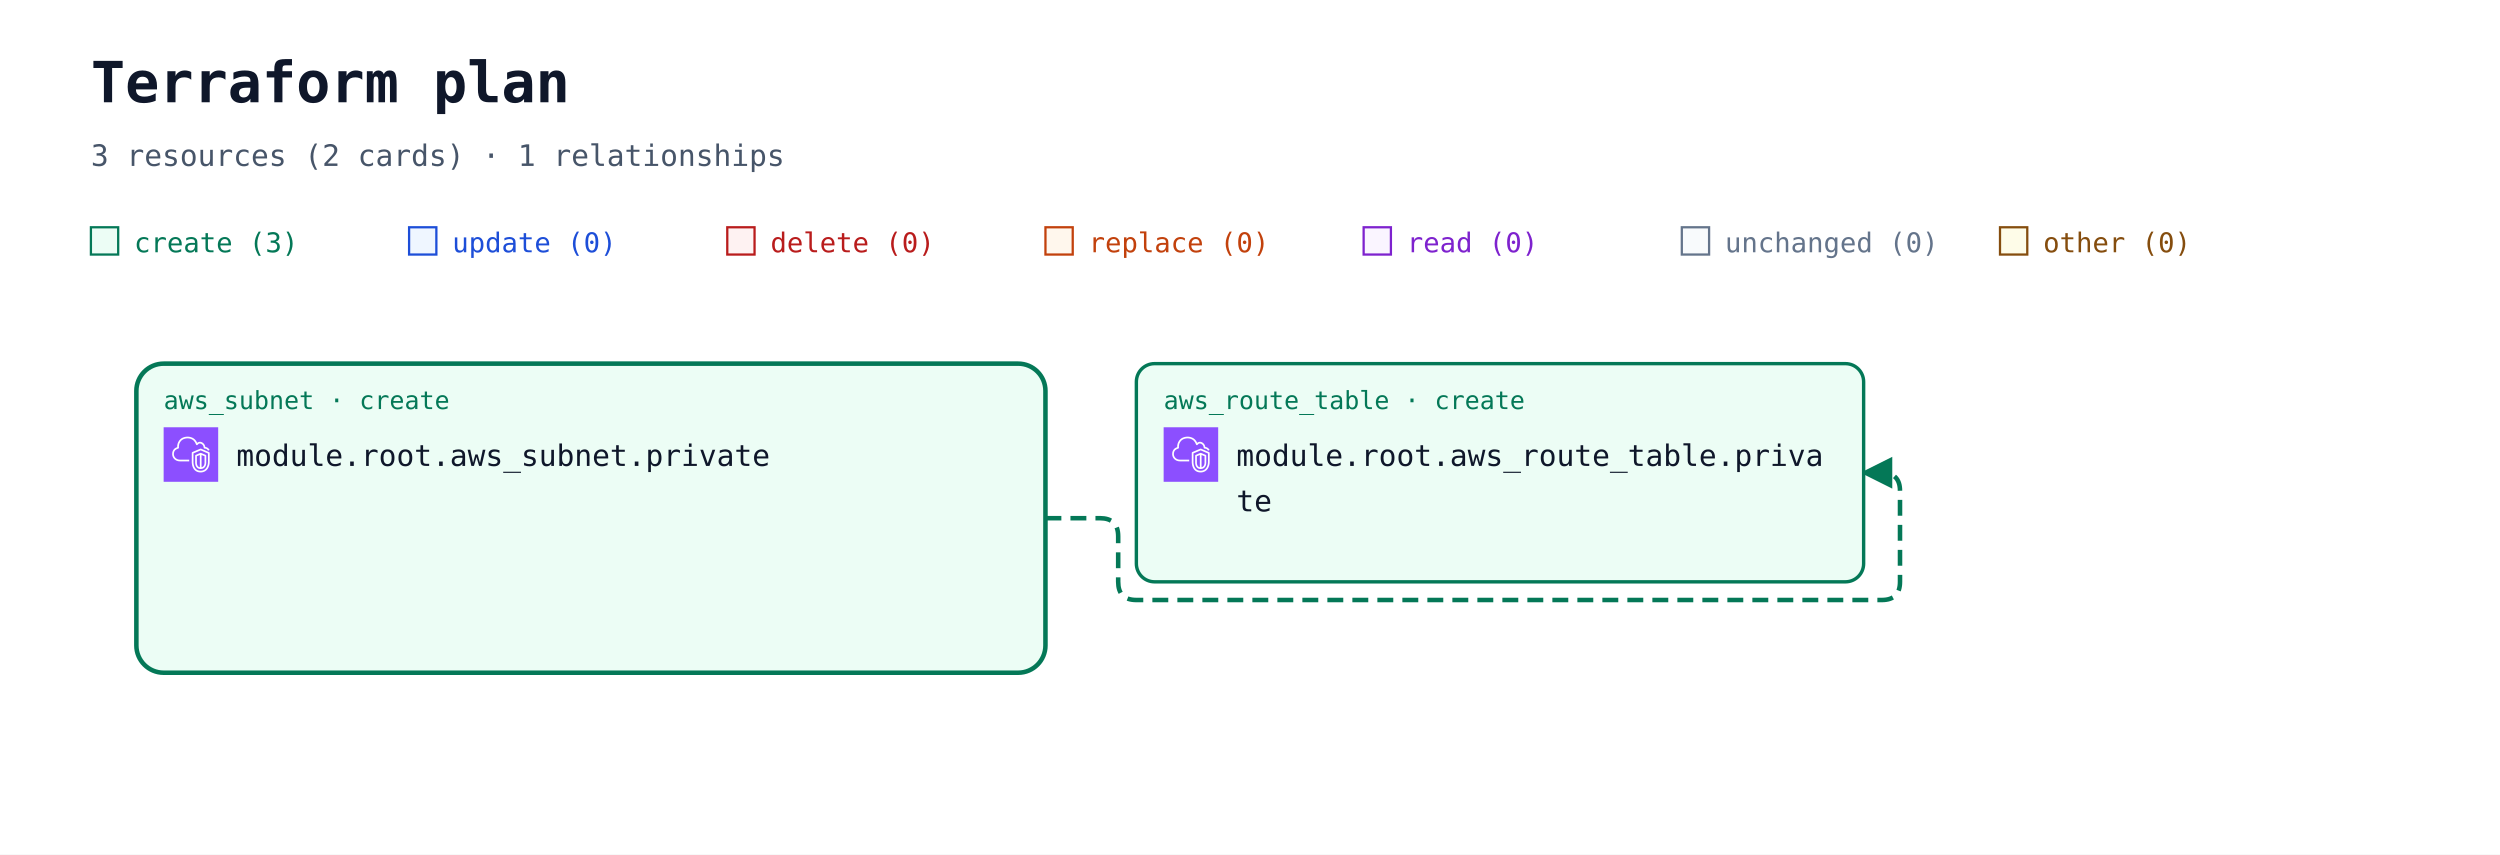
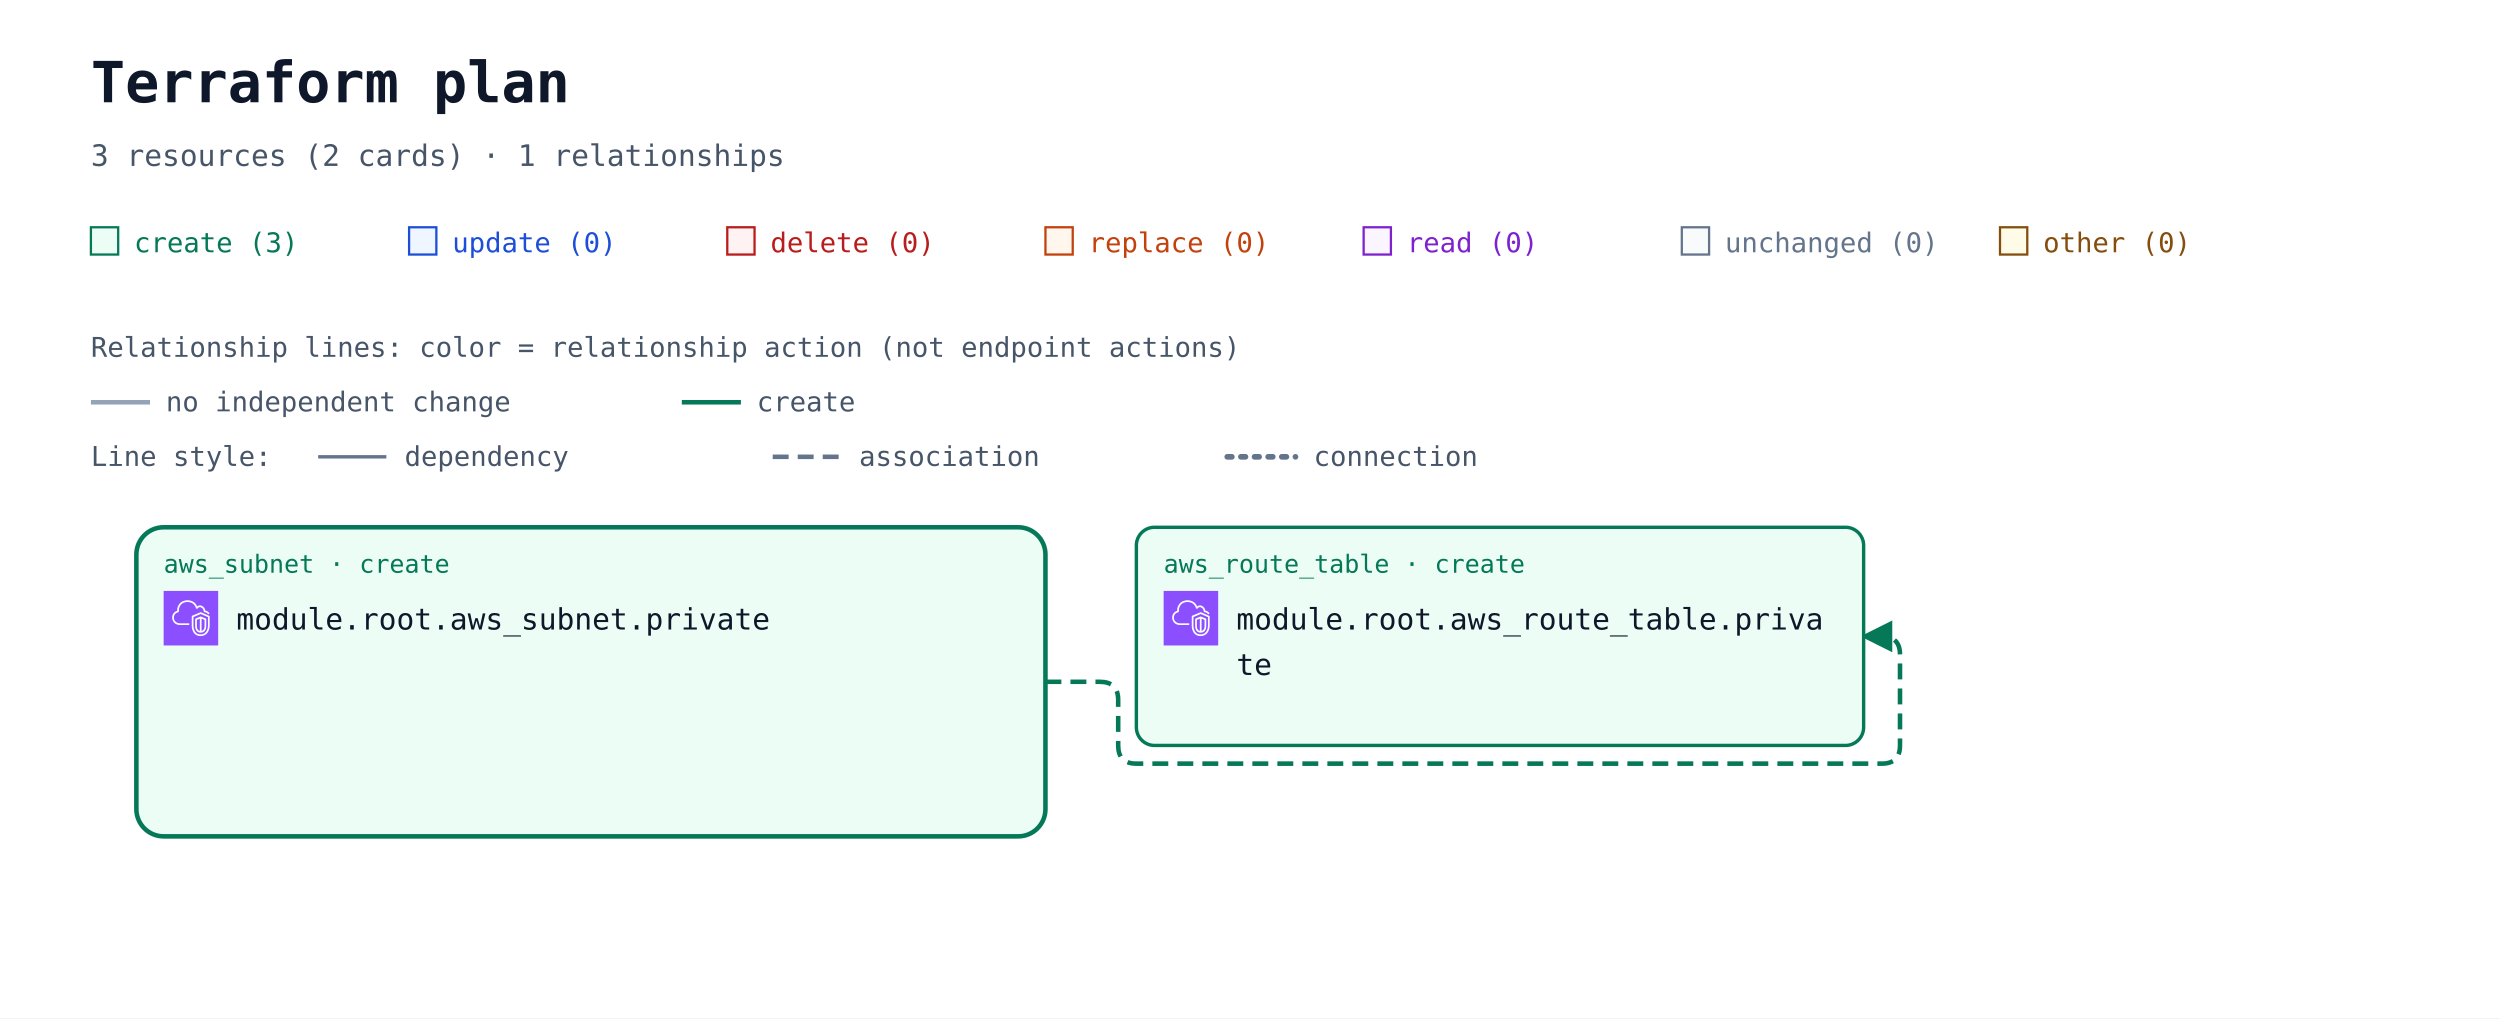
- <svg xmlns="http://www.w3.org/2000/svg" width="1100" height="376" viewBox="0 0 1100 376" role="img" aria-labelledby="title description">
+ <svg xmlns="http://www.w3.org/2000/svg" width="1100" height="448" viewBox="0 0 1100 448" role="img" aria-labelledby="title description">
  <defs>
    <marker id="arrow" viewBox="0 0 10 10" refX="9" refY="5" markerWidth="7" markerHeight="7" orient="auto-start-reverse">
      <path d="M 0 0 L 10 5 L 0 10 z" fill="#94a3b8" />
    </marker>
    <marker id="arrow-create" viewBox="0 0 10 10" refX="9" refY="5" markerWidth="7" markerHeight="7" orient="auto-start-reverse">
      <path d="M 0 0 L 10 5 L 0 10 z" fill="#047857" />
    </marker>
    <symbol id="planorama-icon-aws-vpc" viewBox="0 0 64 64">
      <g>
        <g id="planorama-icon-aws-vpc-local-49636f6e2d4172636869746563747572652f34382f417263685f416d617a6f6e2d5669727475616c2d507269766174652d436c6f75645f3438" stroke="none" stroke-width="1" fill="none" fill-rule="evenodd">
          <g id="planorama-icon-aws-vpc-local-49636f6e2d4172636869746563747572652d42472f34382f4e6574776f726b696e672d436f6e74656e742d44656c6976657279" fill="#8C4FFF">
            <rect id="planorama-icon-aws-vpc-local-52656374616e676c65" x="0" y="0" width="64" height="64" />
          </g>
          <path d="M48,33.977 L44.499,32.508 L44.499,46.878 C47.906,46.147 47.998,42.181 48,41.995 L48,33.977 Z M42.499,46.923 L42.499,32.508 L39,33.977 L39,42.004 C39.008,42.466 39.183,46.339 42.499,46.923 L42.499,46.923 Z M43.112,30.082 C43.358,29.977 43.638,29.978 43.886,30.081 L49.387,32.39 C49.759,32.546 50,32.909 50,33.312 L50,42.004 C49.978,44.431 48.562,49.004 43.37,49.004 C38.393,49.004 37.026,44.432 37,42.015 L37,33.312 C37,32.909 37.241,32.546 37.613,32.39 L43.112,30.082 Z M52,30.792 L43.492,27.092 L35,30.668 L35,41.025 C34.999,41.09 34.963,46.009 37.807,48.894 C39.187,50.294 41.059,51.004 43.37,51.004 C51.808,51.004 51.996,41.425 52,41.018 L52,30.792 Z M54,30.136 L54,41.025 C53.973,45.173 51.716,53.004 43.37,53.004 C40.498,53.004 38.145,52.09 36.373,50.288 C32.941,46.797 32.996,41.243 33,41.008 L33,30.004 C33,29.602 33.241,29.238 33.612,29.082 L43.111,25.082 C43.363,24.976 43.647,24.978 43.897,25.087 L53.398,29.219 C53.764,29.378 54,29.738 54,30.136 L54,30.136 Z M19,38.004 L30,38.004 L30,40.004 L19,40.004 C14.216,40.004 10.271,36.483 10.02,31.988 C10.002,31.813 10,31.599 10,31.385 C10,26.086 13.654,24.038 15.919,23.278 C15.902,23.063 15.891,22.843 15.891,22.626 C15.891,18.039 18.658,13.701 22.621,12.079 C27.58,10.049 33.235,10.937 36.695,14.285 C37.718,15.282 38.604,16.596 39.343,18.206 C40.299,17.422 41.392,17.004 42.523,17.004 C45.234,17.004 48.281,19.296 48.9,23.062 C51.069,23.344 52.936,24.639 53.896,26.582 L52.104,27.469 C51.34,25.925 49.806,25.004 48,25.004 C47.471,25.004 47.033,24.591 47.002,24.063 C46.807,20.762 44.275,19.004 42.523,19.004 C41.55,19.004 40.582,19.574 39.797,20.608 C39.575,20.899 39.215,21.048 38.852,20.993 C38.49,20.938 38.187,20.691 38.062,20.348 C37.327,18.346 36.398,16.789 35.302,15.72 C32.406,12.917 27.615,12.196 23.379,13.93 C19.775,15.405 17.891,19.421 17.891,22.626 C17.891,23.026 17.947,23.503 17.993,23.886 C18.053,24.386 17.73,24.853 17.24,24.975 C15.283,25.459 12,26.937 12,31.385 C12,31.535 11.998,31.685 12.013,31.836 C12.209,35.312 15.276,38.004 19,38.004 L19,38.004 Z" id="planorama-icon-aws-vpc-local-416d617a6f6e2d5669727475616c2d507269766174652d436c6f75645f49636f6e5f34385f5371756964" fill="#FFFFFF" />
        </g>
      </g>
    </symbol>
  </defs>
  <rect width="100%" height="100%" fill="#ffffff" />
  <g font-family="ui-monospace, SFMono-Regular, Consolas, monospace">
    <text x="40" y="45" font-size="25" font-weight="700" fill="#0f172a">Terraform plan</text>
    <text x="40" y="73" font-size="13" fill="#475569">3 resources (2 cards) · 1 relationships</text>
    <rect x="40" y="100" width="12" height="12" fill="#ecfdf5" stroke="#047857" />
    <text x="59" y="111" font-size="12" fill="#047857">create (3)</text>
    <rect x="180" y="100" width="12" height="12" fill="#eff6ff" stroke="#1d4ed8" />
    <text x="199" y="111" font-size="12" fill="#1d4ed8">update (0)</text>
    <rect x="320" y="100" width="12" height="12" fill="#fef2f2" stroke="#b91c1c" />
    <text x="339" y="111" font-size="12" fill="#b91c1c">delete (0)</text>
    <rect x="460" y="100" width="12" height="12" fill="#fff7ed" stroke="#c2410c" />
    <text x="479" y="111" font-size="12" fill="#c2410c">replace (0)</text>
    <rect x="600" y="100" width="12" height="12" fill="#faf5ff" stroke="#7e22ce" />
    <text x="619" y="111" font-size="12" fill="#7e22ce">read (0)</text>
    <rect x="740" y="100" width="12" height="12" fill="#f8fafc" stroke="#64748b" />
    <text x="759" y="111" font-size="12" fill="#64748b">unchanged (0)</text>
    <rect x="880" y="100" width="12" height="12" fill="#fefce8" stroke="#854d0e" />
    <text x="899" y="111" font-size="12" fill="#854d0e">other (0)</text>
-     <g data-container="resource-6177735f7375626e65742e70726976617465-current">
-       <rect x="60" y="160" width="400" height="136" rx="12" fill="#ecfdf5" stroke="#047857" stroke-width="2" data-mode="managed" />
+     <g id="relationship-legend" font-size="12" fill="#475569">
+       <text x="40" y="157">Relationship lines: color = relationship action (not endpoint actions)</text>
+       <path d="M 40 177 H 66" stroke="#94a3b8" stroke-width="2" />
+       <text x="73" y="181">no independent change</text>
+       <path d="M 300 177 H 326" stroke="#047857" stroke-width="2" />
+       <text x="333" y="181">create</text>
+       <text x="40" y="205">Line style:</text>
+       <path d="M 140 201 H 170" stroke="#64748b" stroke-width="1.5" />
+       <text x="178" y="205">dependency</text>
+       <path d="M 340 201 H 370" stroke="#64748b" stroke-width="2" stroke-dasharray="7 4" />
+       <text x="378" y="205">association</text>
+       <path d="M 540 201 H 570" stroke="#64748b" stroke-width="2.5" stroke-dasharray="2 4" stroke-linecap="round" />
+       <text x="578" y="205">connection</text>
    </g>
-     <path d="M 460 228 L 484 228 Q 492 228 492 236 L 492 256 Q 492 264 500 264 L 828 264 Q 836 264 836 256 L 836 216 Q 836 208 828 208 L 820 208 " data-edge-kind="association" data-source="resource-6177735f7375626e65742e70726976617465-current" data-target="resource-6177735f726f7574655f7461626c652e70726976617465-current" fill="none" stroke="#047857" stroke-width="2" stroke-dasharray="7 4" stroke-linejoin="round" marker-end="url(#arrow-create)" />
-     <g id="resource-6177735f726f7574655f7461626c652e70726976617465-current" data-architecture-id="terraform:6177735f726f7574655f7461626c652e70726976617465-current" data-qualified-address="module.root.aws_route_table.private" data-terraform-address="aws_route_table.private">
-       <rect x="500" y="160" width="320" height="96" rx="8" fill="#ecfdf5" stroke="#047857" stroke-width="1.5" data-mode="managed" />
-       <text x="512" y="180" font-size="11" fill="#047857">aws_route_table · create</text>
-       <use href="#planorama-icon-aws-vpc" x="512" y="188" width="24" height="24" aria-hidden="true" />
-       <text x="544" y="205" font-size="13" fill="#0f172a">module.root.aws_route_table.priva</text>
-       <text x="544" y="225" font-size="13" fill="#0f172a">te</text>
-       <text x="512" y="244" font-size="10" fill="#64748b" />
-     </g>
-     <g id="resource-6177735f7375626e65742e70726976617465-current" data-architecture-id="terraform:6177735f7375626e65742e70726976617465-current" data-qualified-address="module.root.aws_subnet.private" data-terraform-address="aws_subnet.private">
-       <text x="72" y="180" font-size="11" fill="#047857">aws_subnet · create</text>
-       <use href="#planorama-icon-aws-vpc" x="72" y="188" width="24" height="24" aria-hidden="true" />
-       <text x="104" y="205" font-size="13" fill="#0f172a">module.root.aws_subnet.private</text>
-       <text x="72" y="244" font-size="10" fill="#64748b" />
+     <g transform="translate(0 72)">
+       <g data-container="resource-6177735f7375626e65742e70726976617465-current">
+         <rect x="60" y="160" width="400" height="136" rx="12" fill="#ecfdf5" stroke="#047857" stroke-width="2" data-mode="managed" />
+       </g>
+       <path d="M 460 228 L 484 228 Q 492 228 492 236 L 492 256 Q 492 264 500 264 L 828 264 Q 836 264 836 256 L 836 216 Q 836 208 828 208 L 820 208 " data-edge-kind="association" data-source="resource-6177735f7375626e65742e70726976617465-current" data-target="resource-6177735f726f7574655f7461626c652e70726976617465-current" fill="none" stroke="#047857" stroke-width="2" stroke-dasharray="7 4" stroke-linejoin="round" marker-end="url(#arrow-create)" />
+       <g id="resource-6177735f726f7574655f7461626c652e70726976617465-current" data-architecture-id="terraform:6177735f726f7574655f7461626c652e70726976617465-current" data-qualified-address="module.root.aws_route_table.private" data-terraform-address="aws_route_table.private">
+         <rect x="500" y="160" width="320" height="96" rx="8" fill="#ecfdf5" stroke="#047857" stroke-width="1.5" data-mode="managed" />
+         <text x="512" y="180" font-size="11" fill="#047857">aws_route_table · create</text>
+         <use href="#planorama-icon-aws-vpc" x="512" y="188" width="24" height="24" aria-hidden="true" />
+         <text x="544" y="205" font-size="13" fill="#0f172a">module.root.aws_route_table.priva</text>
+         <text x="544" y="225" font-size="13" fill="#0f172a">te</text>
+         <text x="512" y="244" font-size="10" fill="#64748b" />
+       </g>
+       <g id="resource-6177735f7375626e65742e70726976617465-current" data-architecture-id="terraform:6177735f7375626e65742e70726976617465-current" data-qualified-address="module.root.aws_subnet.private" data-terraform-address="aws_subnet.private">
+         <text x="72" y="180" font-size="11" fill="#047857">aws_subnet · create</text>
+         <use href="#planorama-icon-aws-vpc" x="72" y="188" width="24" height="24" aria-hidden="true" />
+         <text x="104" y="205" font-size="13" fill="#0f172a">module.root.aws_subnet.private</text>
+         <text x="72" y="244" font-size="10" fill="#64748b" />
+       </g>
    </g>
  </g>
</svg>
